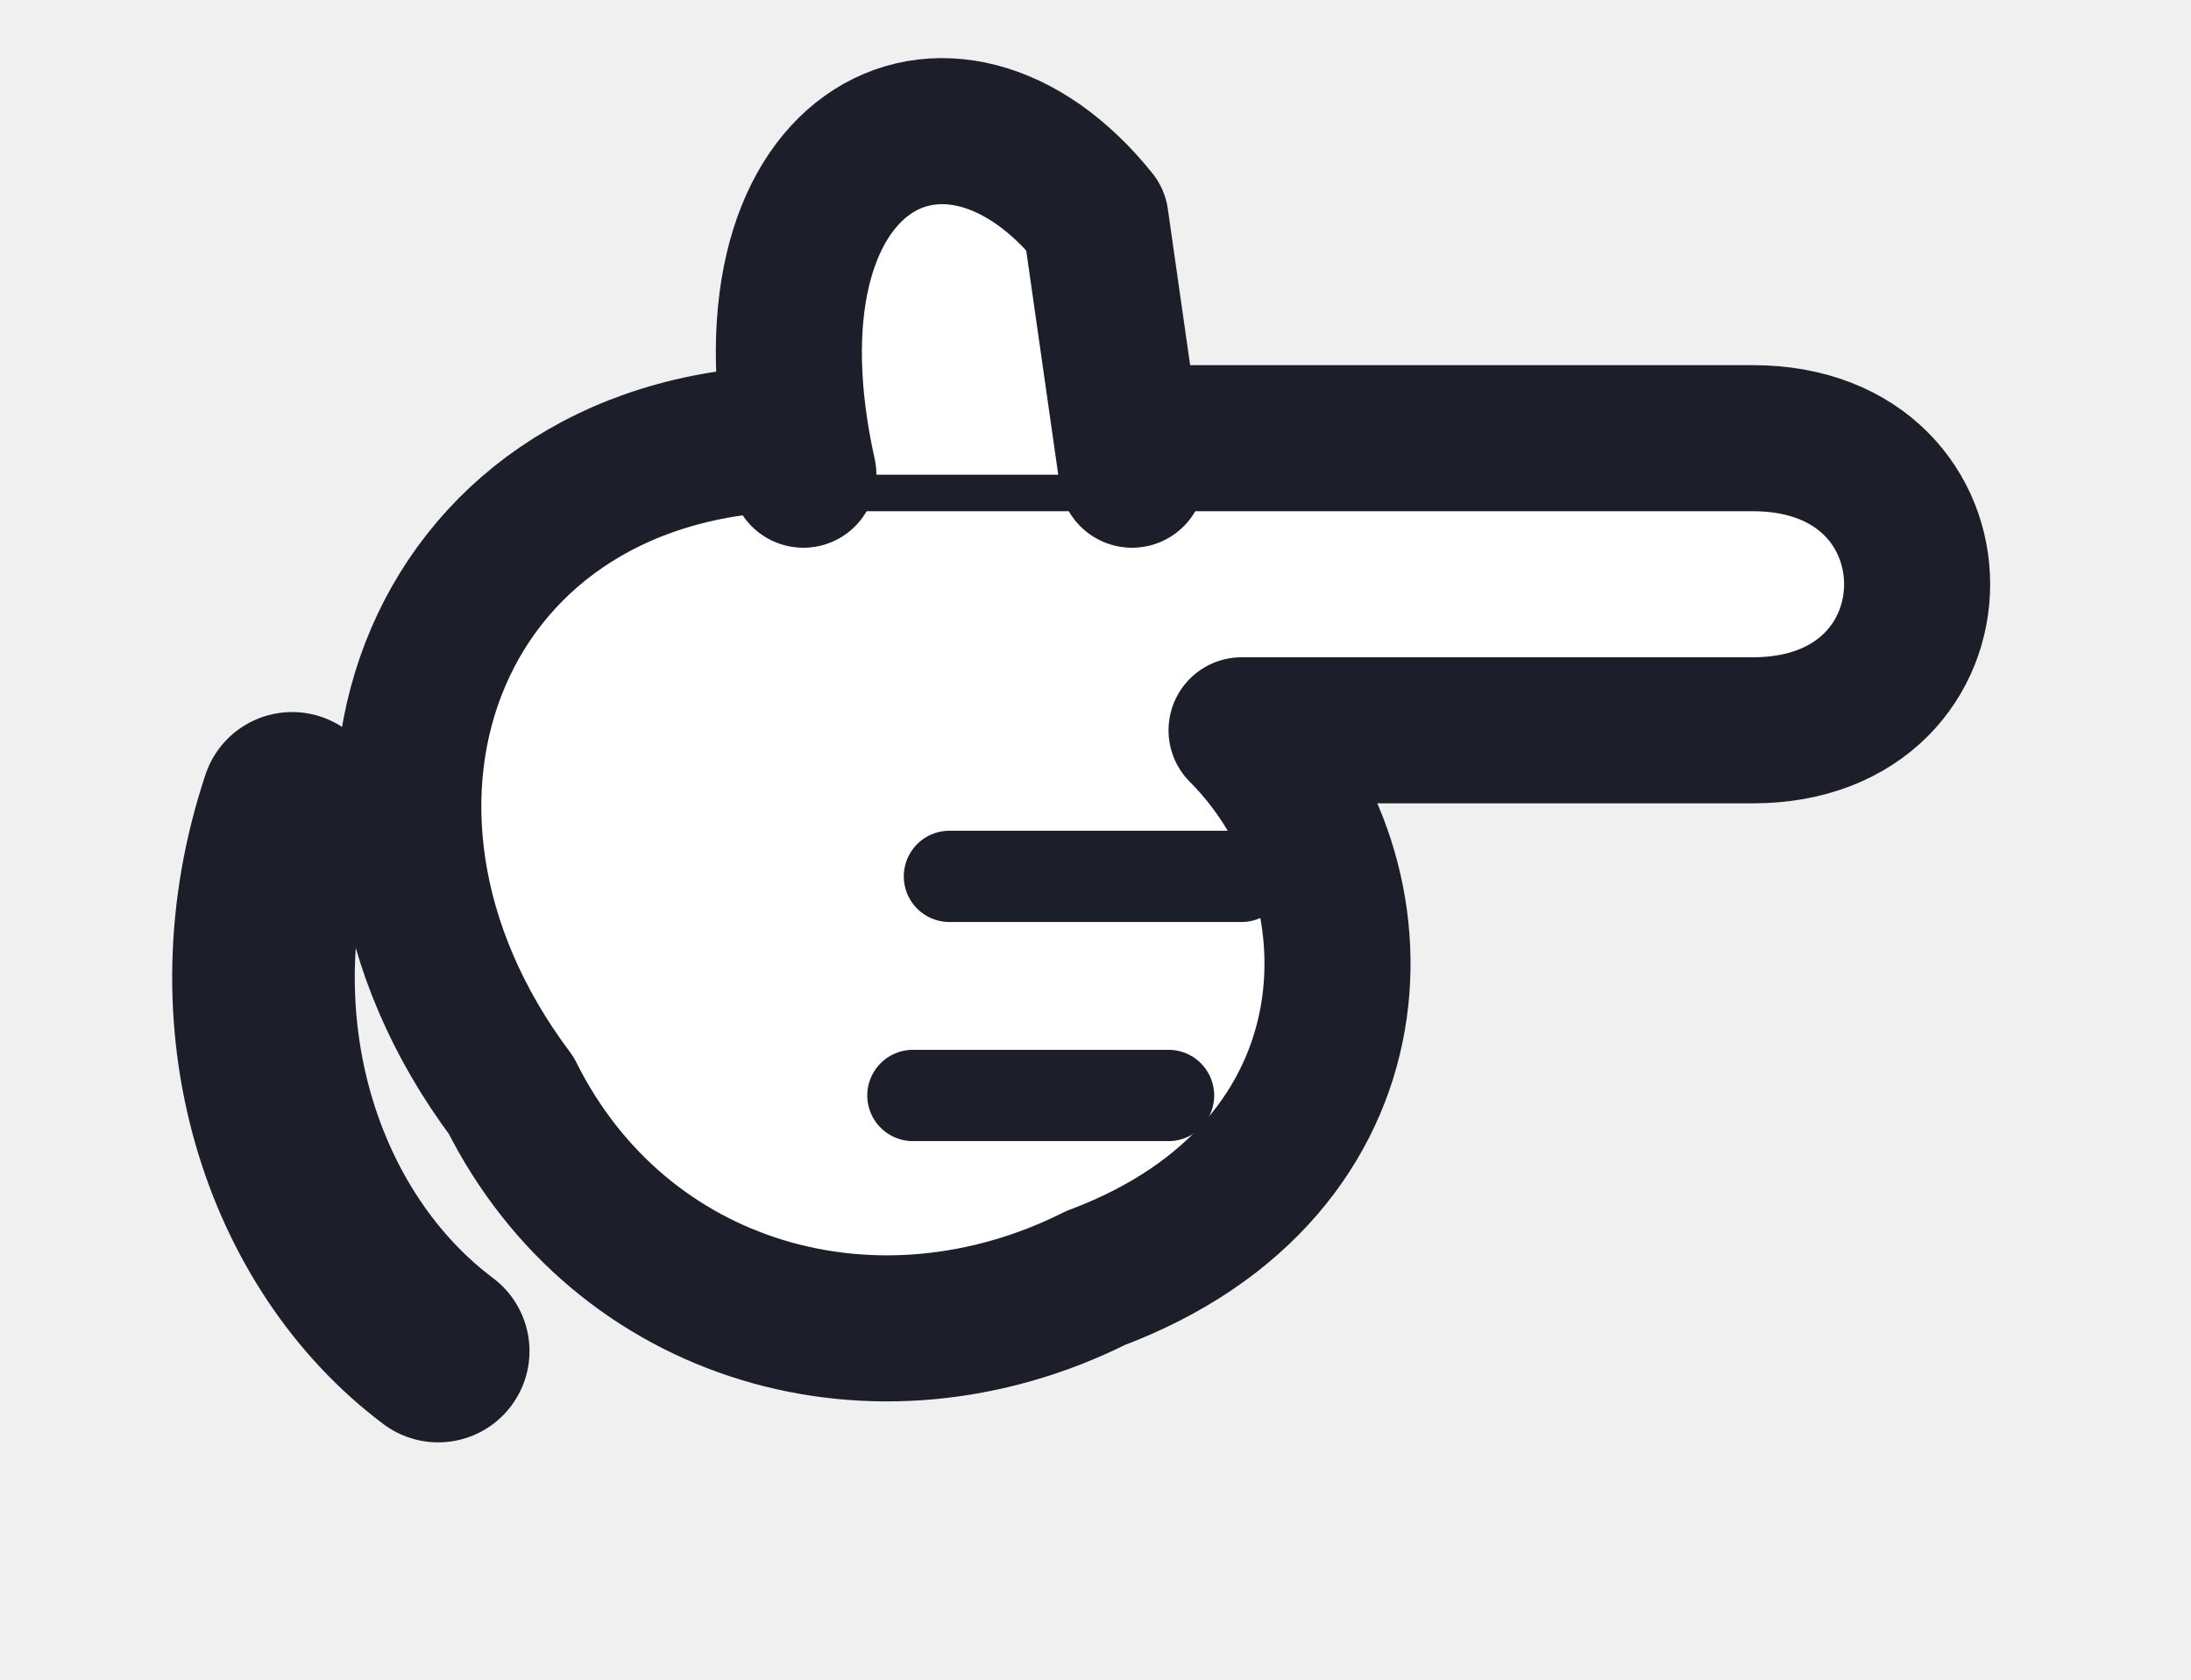
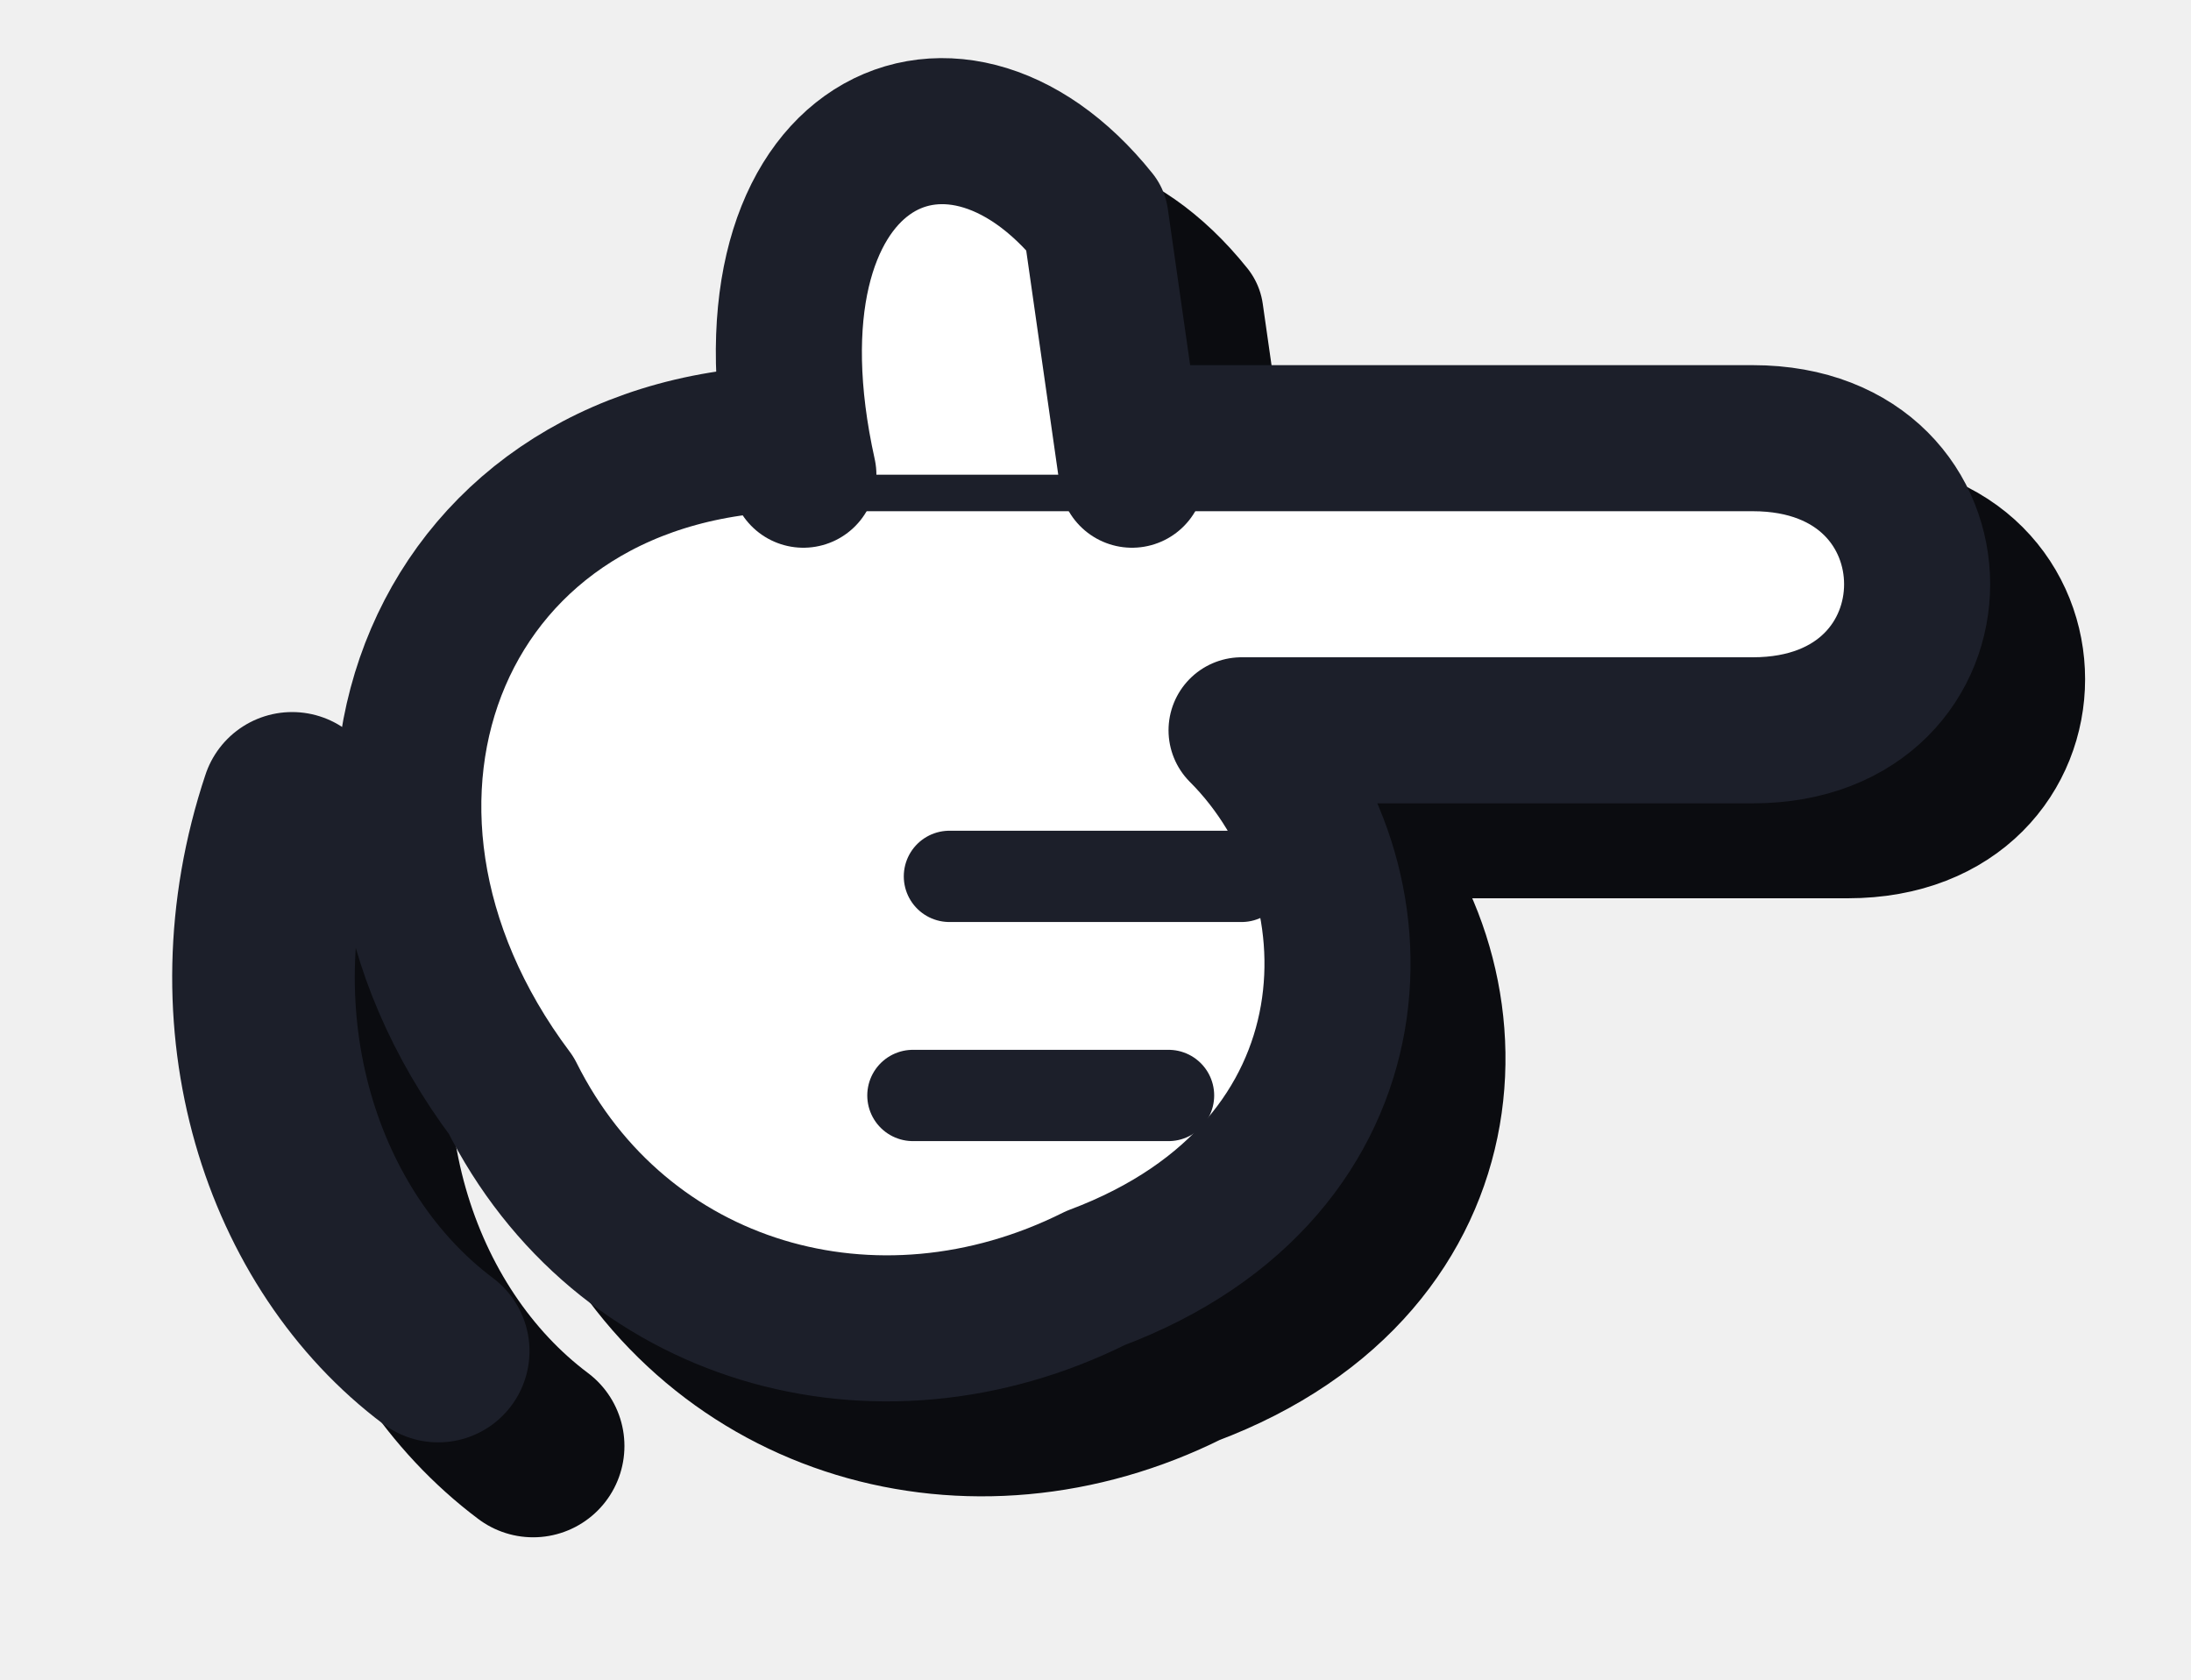
<svg xmlns="http://www.w3.org/2000/svg" width="60" height="46" viewBox="0 0 60 46">
+   <g transform="translate(2.6,2.6)">
+     <g stroke="#0b0c10" stroke-width="4" stroke-linejoin="round" stroke-linecap="round">
+       <path d="M14 30 C8 22 12 12 22 12 L48 12 C54 12 54 20 48 20 L34 20 C38 24 38 32 30 35 C24 38 17 36 14 30 Z" fill="#0b0c10" />
+       <path d="M22 13 C20 4 26 1 30 6 L31 13" fill="#0b0c10" />
+       <path d="M26 24 L34 24 M25 30 L32 30" stroke-width="2.5" fill="none" />
+       <path d="M8 22 C6 28 8 34 12 37" stroke-width="5" fill="none" />
+     </g>
+   </g>
  <g stroke="#1c1f2a" stroke-width="4" stroke-linejoin="round" stroke-linecap="round">
    <path d="M14 30 C8 22 12 12 22 12 L48 12 C54 12 54 20 48 20 L34 20 C38 24 38 32 30 35 C24 38 17 36 14 30 Z" fill="#fff" />
    <path d="M22 13 C20 4 26 1 30 6 L31 13" fill="#fff" />
    <path d="M26 24 L34 24 M25 30 L32 30" stroke-width="2.5" fill="none" />
    <path d="M8 22 C6 28 8 34 12 37" stroke-width="5" fill="none" />
  </g>
</svg>
